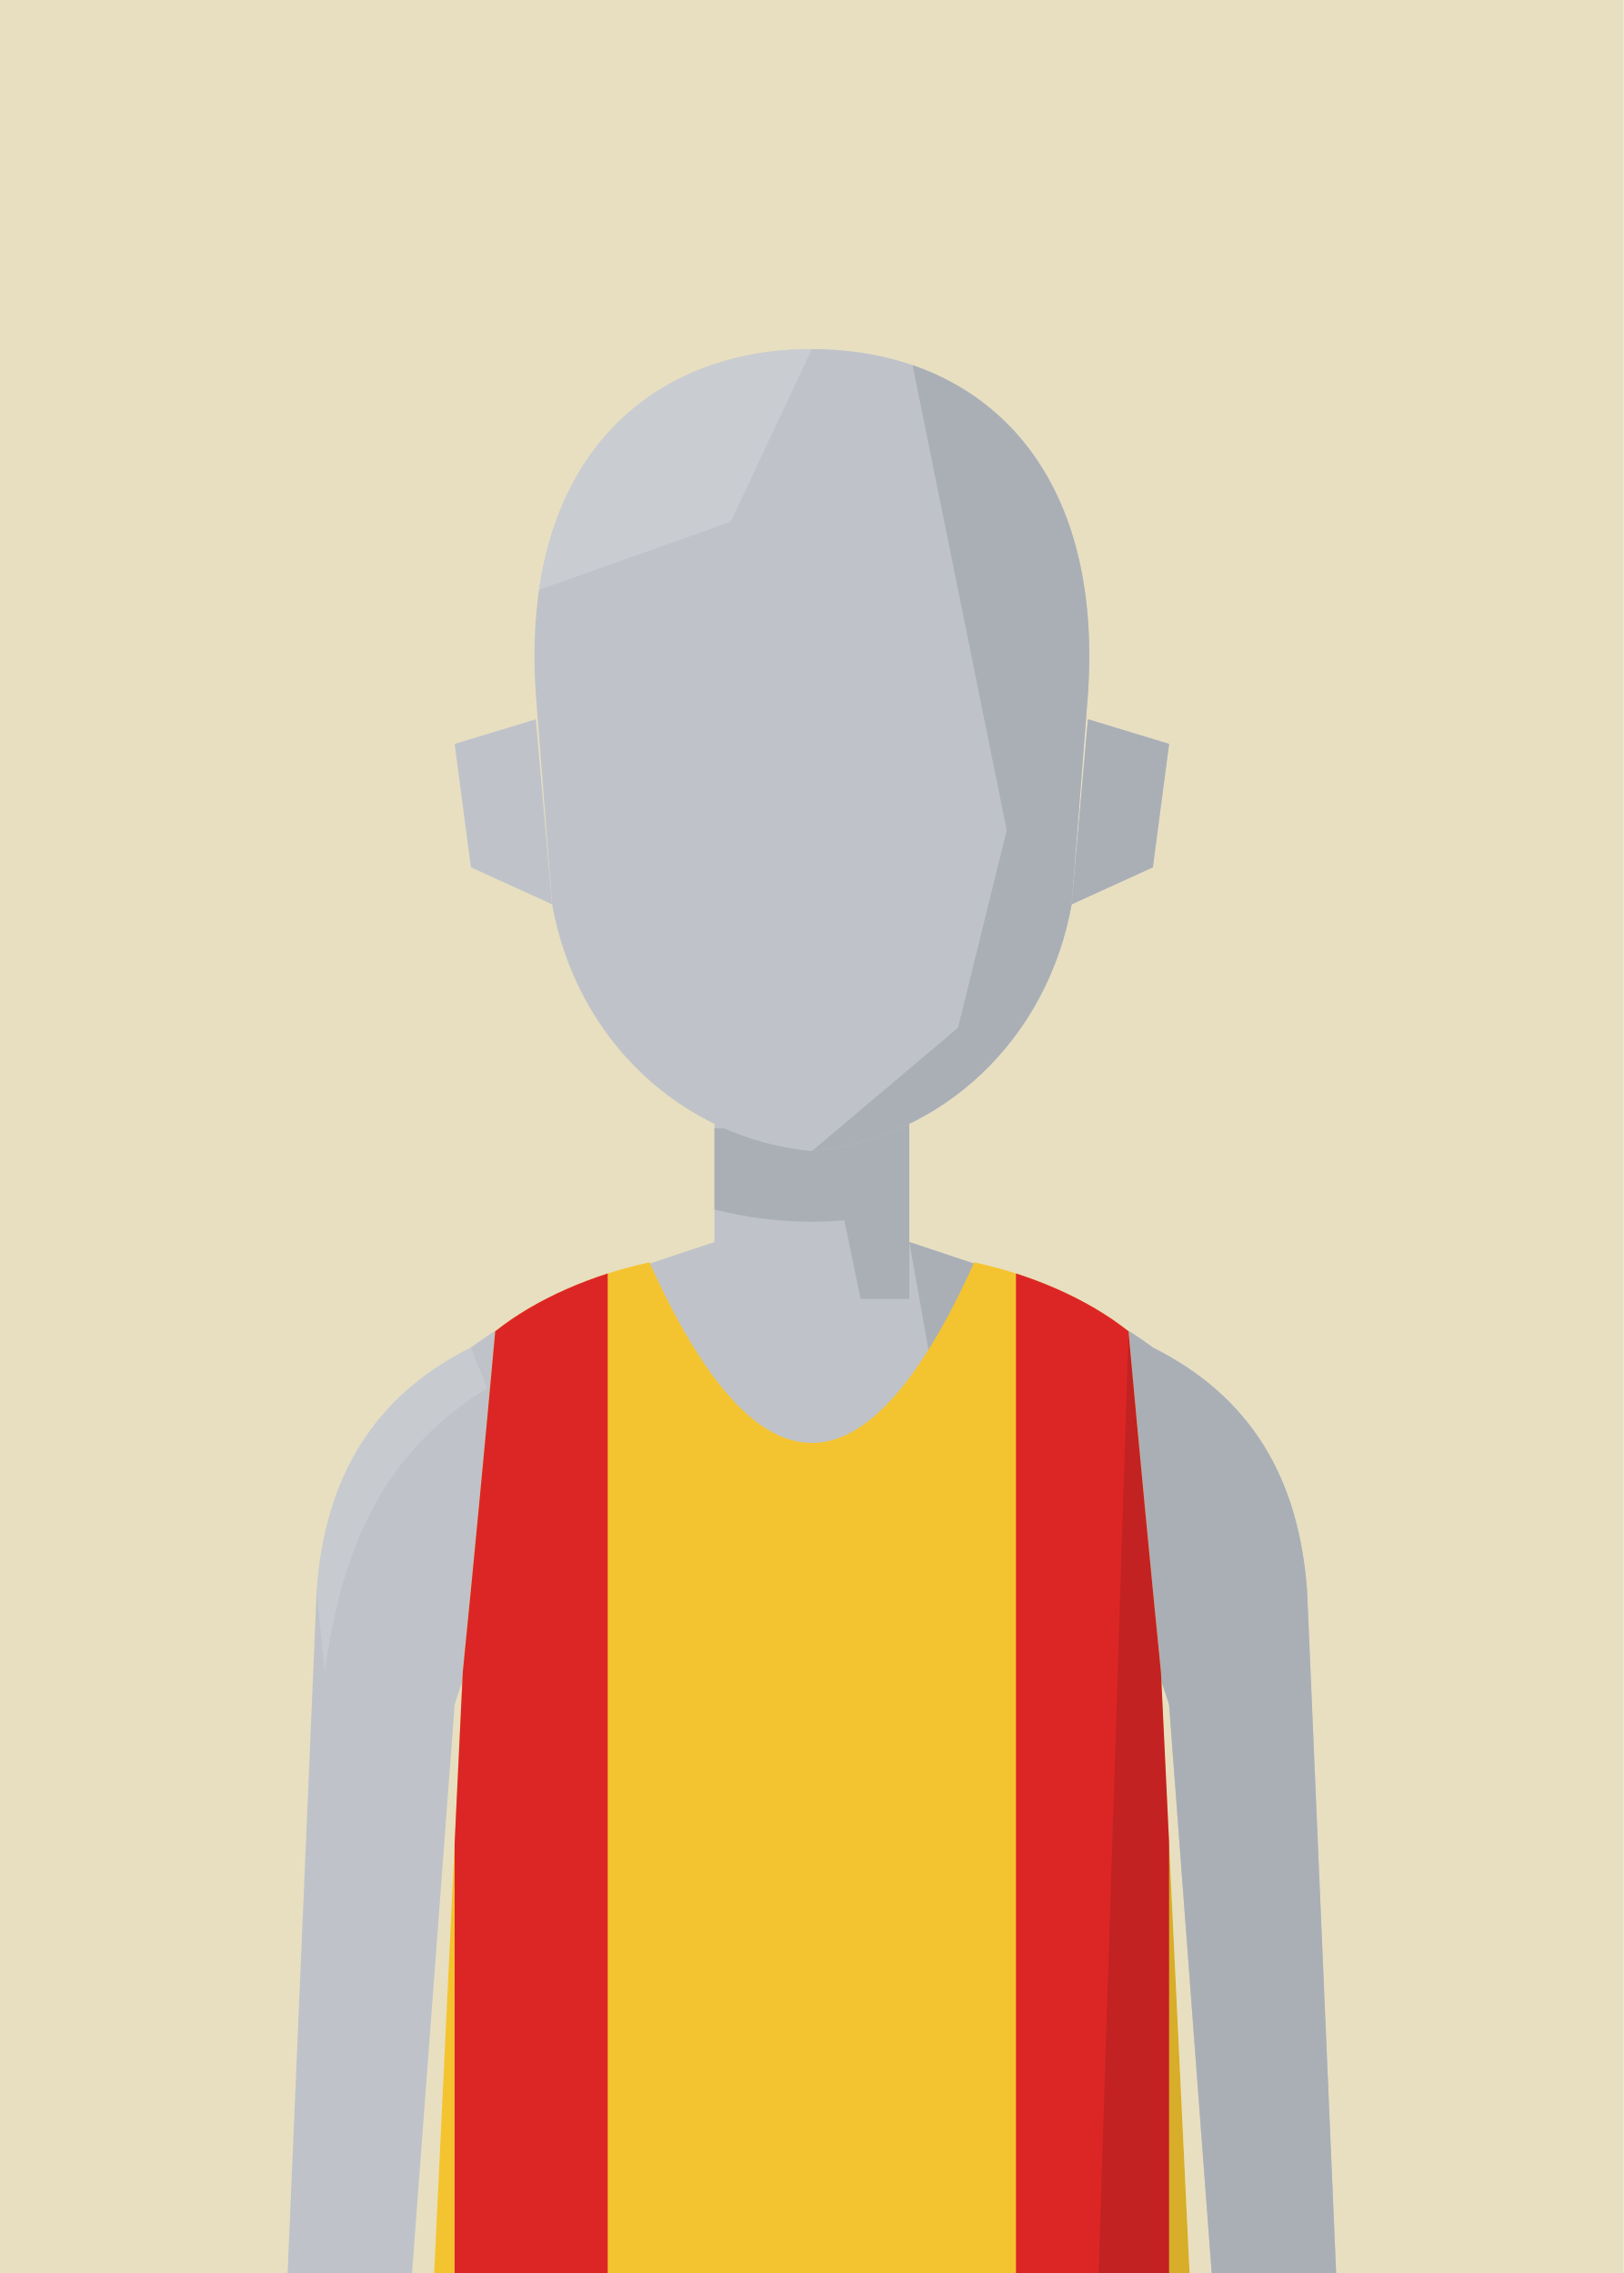
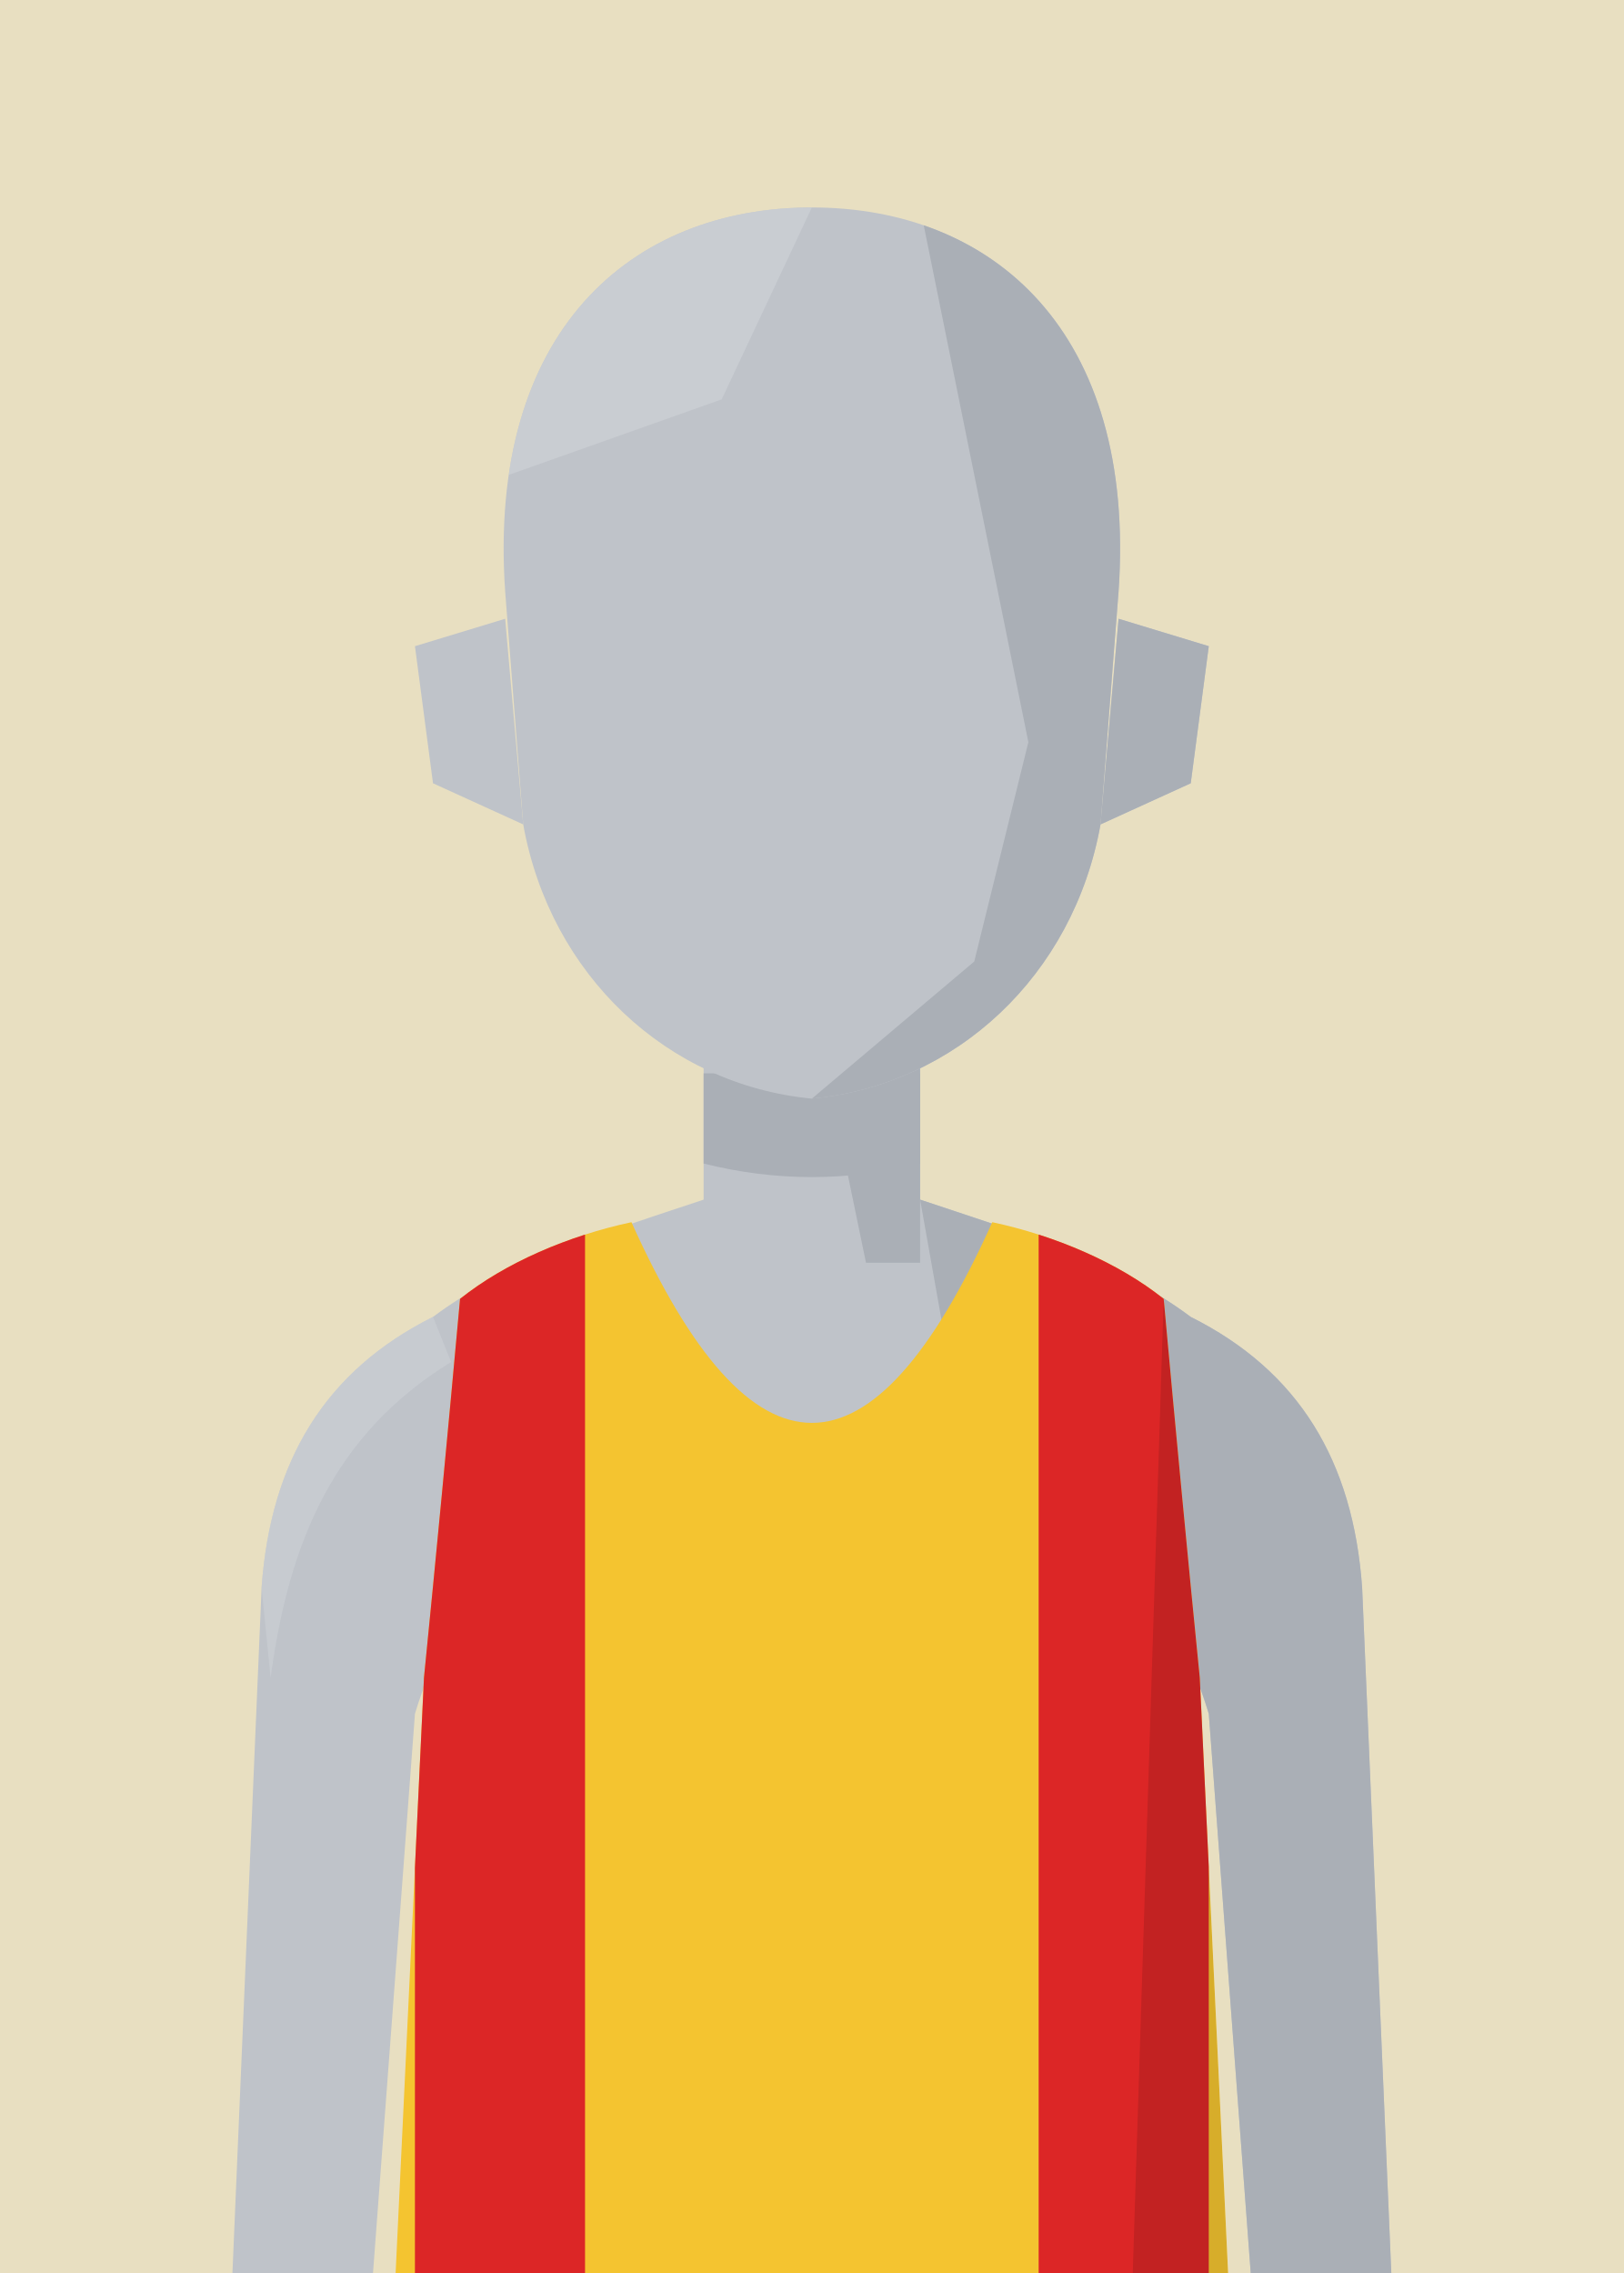
- <svg xmlns="http://www.w3.org/2000/svg" viewBox="0 0 200 280">
+ <svg xmlns="http://www.w3.org/2000/svg" viewBox="10 20 180 252">
  <defs>
    <clipPath id="vf">
      <path d="M53,330 L57,246 Q59,226 61,204 C66,200 73,197 80,195.5 Q100,240 120,195.5 C127,197 134,200 139,204 Q141,226 143,246 L147,330 Z" />
    </clipPath>
    <clipPath id="hf">
      <path d="M66,96 C64,58 80,40 100,40 C120,40 136,58 134,96 L132,130 C129,152 116,168 100,170 C84,168 71,152 68,130 Z" />
    </clipPath>
    <clipPath id="rf">
      <rect x="100" y="0" width="100" height="300" />
    </clipPath>
    <clipPath id="ef">
      <path d="M76,112 Q85,105 94,112 Q85,117 76,112 Z" />
      <path d="M106,112 Q115,105 124,112 Q115,117 106,112 Z" />
    </clipPath>
    <clipPath id="cf">
      <rect x="0" y="92" width="200" height="300" />
    </clipPath>
  </defs>
  <rect width="200" height="280" fill="#E8DFC1" />
  <g transform="translate(0,-40)">
    <rect x="88" y="171" width="24" height="37" fill="#BFC3C9" />
    <path d="M88,193 C76,197 66,200 58,206 C46,212 40,222 39,236 L35,330 L50,330 L56,250 Q59,240 64,238 L136,238 Q141,240 144,250 L150,330 L165,330 L161,236 C160,222 154,212 142,206 C134,200 124,197 112,193" fill="#BFC3C9" />
    <g fill="#AAAFB6">
      <path d="M112,193 C124,197 134,200 142,206 C154,212 160,222 161,236 L165,330 L150,330 L144,250 Q141,240 136,238 L120,238 Z" />
      <path d="M58,206 C46,212 40,222 39,236 L40,246 C42,231 47,219 60,211 Z" fill="#CDD1D6" opacity=".6" />
      <polygon points="100,171 112,171 112,200 106,200" />
      <path d="M88,179 L112,179 L112,189 Q100,192 88,189 Z" />
    </g>
    <g transform="translate(0,83) scale(1,0.76) translate(0,-40)">
      <g fill="#BFC3C9">
        <path d="M66,100 L56,104 L58,124 L68,130 Z" />
        <path d="M134,100 L144,104 L142,124 L132,130 Z" />
        <path d="M66,96 C64,58 80,40 100,40 C120,40 136,58 134,96 L132,130 C129,152 116,168 100,170 C84,168 71,152 68,130 Z" />
      </g>
      <path d="M134,100 L144,104 L142,124 L132,130 Z" fill="#AAAFB6" />
      <g clip-path="url(#hf)">
        <polygon points="112,40 140,40 140,180 100,180 100,170 118,150 124,118 120,92" fill="#AAAFB6" />
        <polygon points="60,40 100,40 90,68 60,82" fill="#CDD1D6" opacity=".7" />
      </g>
    </g>
    <g clip-path="url(#vf)">
      <path d="M53,330 L57,246 Q59,226 61,204 C66,200 73,197 80,195.5 Q100,240 120,195.5 C127,197 134,200 139,204 Q141,226 143,246 L147,330 Z" fill="#f4c430" />
      <g transform="matrix(6.2857 0 0 6.5 37.14 193)">
        <rect x="3" y="0" width="3" height="20" fill="#dc2626" />
        <rect x="14" y="0" width="3" height="20" fill="#dc2626" />
      </g>
      <path d="M139,204 Q141,226 143,246 L147,330 L135,330 Z" fill="#000" opacity="0.12" />
    </g>
  </g>
</svg>
